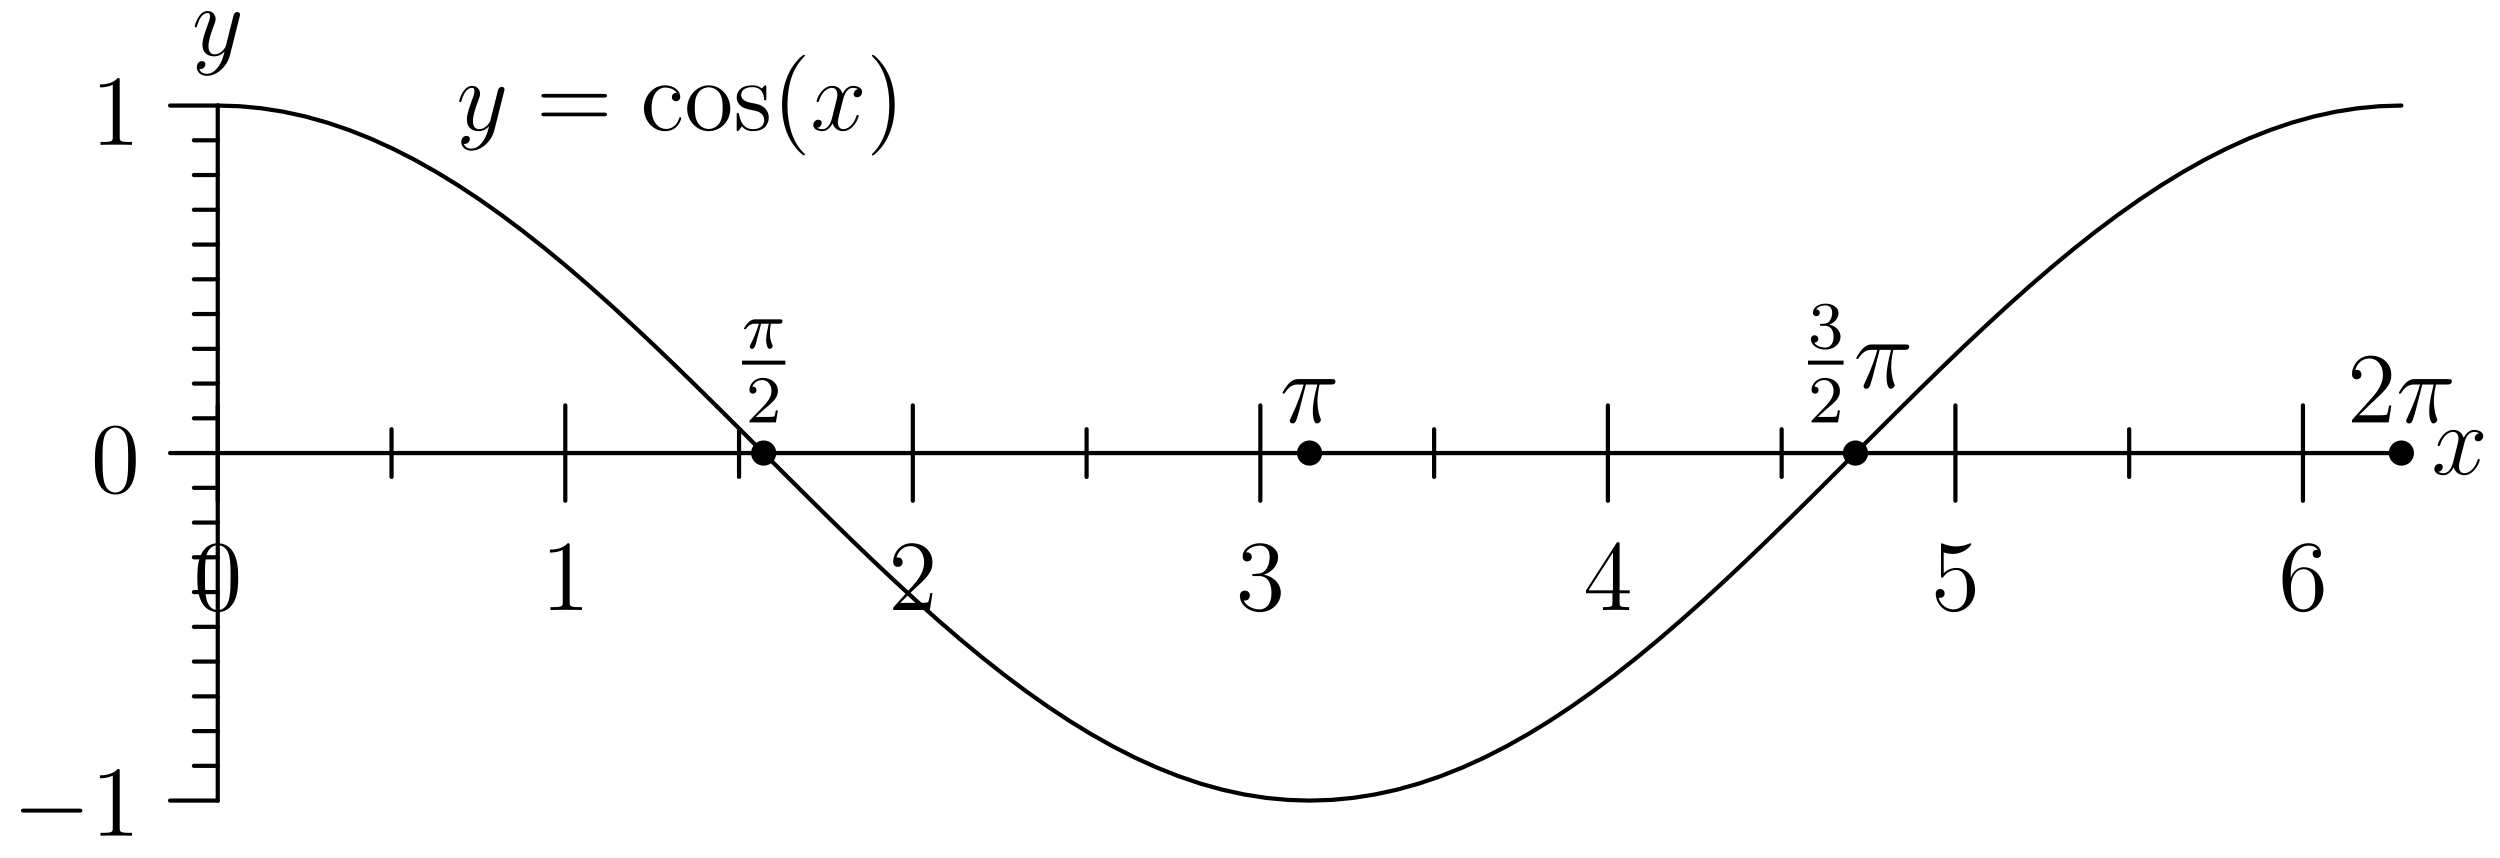
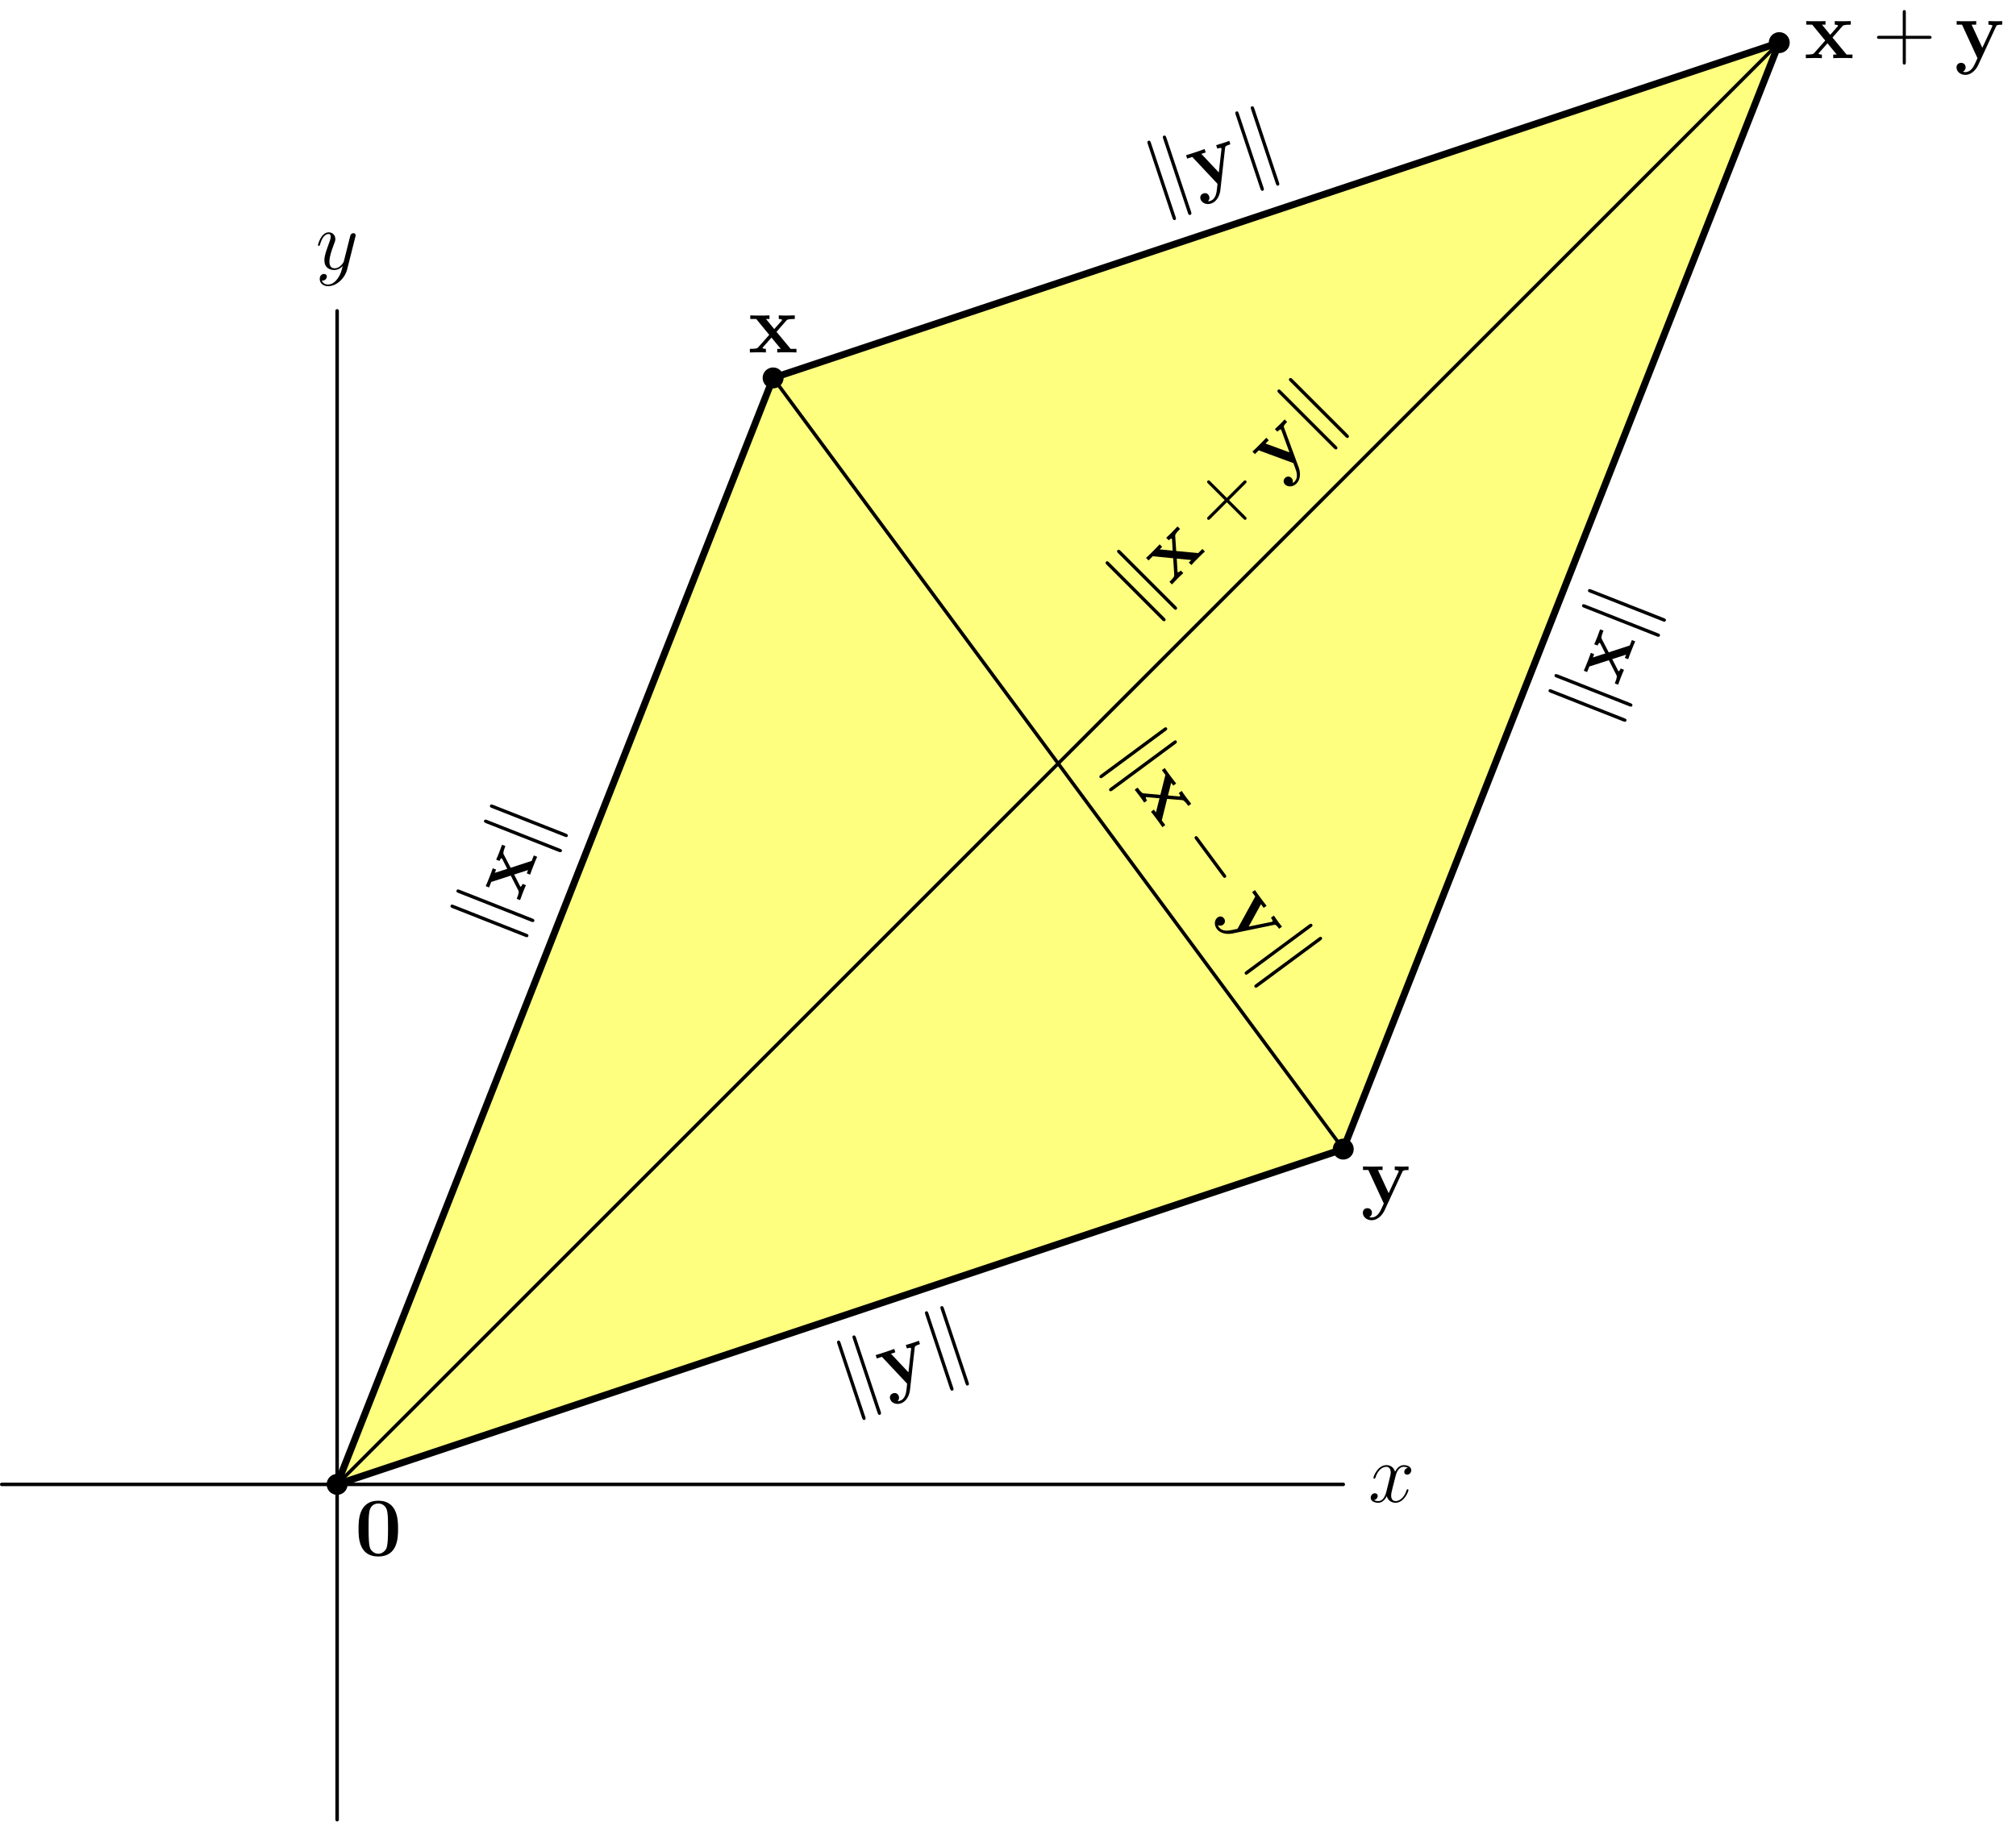
- <svg xmlns="http://www.w3.org/2000/svg" xmlns:xlink="http://www.w3.org/1999/xlink" version="1.1" width="297.384pt" height="101.965pt" viewBox="56.409 53.858 297.384 101.965">
+ <svg xmlns="http://www.w3.org/2000/svg" xmlns:xlink="http://www.w3.org/1999/xlink" version="1.1" width="288.534pt" height="260.753pt" viewBox="56.409 53.858 288.534 260.753">
  <defs>
-     <path id="g1-25" d="M2.264-2.909H3.18C3.013-2.184 2.869-1.594 2.869-1.004C2.869-.948 2.869-.606 2.957-.319C3.061 .016 3.14 .08 3.284 .08C3.459 .08 3.642-.072 3.642-.263C3.642-.319 3.634-.335 3.602-.406C3.435-.773 3.316-1.156 3.316-1.809C3.316-1.993 3.316-2.327 3.435-2.909H4.4C4.527-2.909 4.615-2.909 4.694-2.973C4.79-3.061 4.814-3.164 4.814-3.212C4.814-3.435 4.615-3.435 4.479-3.435H1.602C1.435-3.435 1.132-3.435 .741-3.053C.454-2.766 .231-2.399 .231-2.343C.231-2.271 .287-2.248 .351-2.248C.43-2.248 .446-2.271 .494-2.335C.885-2.909 1.355-2.909 1.538-2.909H2C1.769-2.064 1.347-1.1 1.052-.518C.996-.399 .917-.239 .917-.167C.917 0 1.052 .08 1.18 .08C1.482 .08 1.562-.223 1.73-.877L2.264-2.909Z" />
-     <path id="g3-50" d="M2.248-1.626C2.375-1.745 2.71-2.008 2.837-2.12C3.332-2.574 3.802-3.013 3.802-3.738C3.802-4.686 3.005-5.3 2.008-5.3C1.052-5.3 .422-4.575 .422-3.866C.422-3.475 .733-3.419 .845-3.419C1.012-3.419 1.259-3.539 1.259-3.842C1.259-4.256 .861-4.256 .765-4.256C.996-4.838 1.53-5.037 1.921-5.037C2.662-5.037 3.045-4.407 3.045-3.738C3.045-2.909 2.463-2.303 1.522-1.339L.518-.303C.422-.215 .422-.199 .422 0H3.571L3.802-1.427H3.555C3.531-1.267 3.467-.869 3.371-.717C3.324-.654 2.718-.654 2.59-.654H1.172L2.248-1.626Z" />
-     <path id="g3-51" d="M2.016-2.662C2.646-2.662 3.045-2.2 3.045-1.363C3.045-.367 2.479-.072 2.056-.072C1.618-.072 1.02-.231 .741-.654C1.028-.654 1.227-.837 1.227-1.1C1.227-1.355 1.044-1.538 .789-1.538C.574-1.538 .351-1.403 .351-1.084C.351-.327 1.164 .167 2.072 .167C3.132 .167 3.873-.566 3.873-1.363C3.873-2.024 3.347-2.63 2.534-2.805C3.164-3.029 3.634-3.571 3.634-4.208S2.917-5.3 2.088-5.3C1.235-5.3 .59-4.838 .59-4.232C.59-3.937 .789-3.81 .996-3.81C1.243-3.81 1.403-3.985 1.403-4.216C1.403-4.511 1.148-4.623 .972-4.631C1.307-5.069 1.921-5.093 2.064-5.093C2.271-5.093 2.877-5.029 2.877-4.208C2.877-3.65 2.646-3.316 2.534-3.188C2.295-2.941 2.112-2.925 1.626-2.893C1.474-2.885 1.411-2.877 1.411-2.774C1.411-2.662 1.482-2.662 1.618-2.662H2.016Z" />
-     <path id="g2-25" d="M3.096-4.507H4.447C4.125-3.168 3.921-2.295 3.921-1.339C3.921-1.172 3.921 .12 4.411 .12C4.663 .12 4.878-.108 4.878-.311C4.878-.371 4.878-.395 4.794-.574C4.471-1.399 4.471-2.427 4.471-2.511C4.471-2.582 4.471-3.431 4.722-4.507H6.061C6.217-4.507 6.611-4.507 6.611-4.89C6.611-5.153 6.384-5.153 6.169-5.153H2.236C1.961-5.153 1.554-5.153 1.004-4.567C.693-4.22 .311-3.587 .311-3.515S.371-3.419 .442-3.419C.526-3.419 .538-3.455 .598-3.527C1.219-4.507 1.841-4.507 2.14-4.507H2.821C2.558-3.61 2.26-2.57 1.279-.478C1.184-.287 1.184-.263 1.184-.191C1.184 .06 1.399 .12 1.506 .12C1.853 .12 1.949-.191 2.092-.693C2.283-1.303 2.283-1.327 2.403-1.805L3.096-4.507Z" />
+     <path id="g1-0" d="M7.878-2.75C8.082-2.75 8.297-2.75 8.297-2.989S8.082-3.228 7.878-3.228H1.411C1.207-3.228 .992-3.228 .992-2.989S1.207-2.75 1.411-2.75H7.878Z" />
+     <path id="g1-107" d="M2.056-8.56C2.056-8.751 2.056-8.966 1.817-8.966S1.578-8.703 1.578-8.524V2.546C1.578 2.738 1.578 2.989 1.817 2.989S2.056 2.774 2.056 2.582V-8.56ZM4.388-8.524C4.388-8.715 4.388-8.966 4.148-8.966S3.909-8.751 3.909-8.56V2.582C3.909 2.774 3.909 2.989 4.148 2.989S4.388 2.726 4.388 2.546V-8.524Z" />
+     <path id="g3-43" d="M4.77-2.762H8.07C8.237-2.762 8.452-2.762 8.452-2.977C8.452-3.204 8.249-3.204 8.07-3.204H4.77V-6.504C4.77-6.671 4.77-6.886 4.555-6.886C4.328-6.886 4.328-6.683 4.328-6.504V-3.204H1.028C.861-3.204 .646-3.204 .646-2.989C.646-2.762 .849-2.762 1.028-2.762H4.328V.538C4.328 .705 4.328 .921 4.543 .921C4.77 .921 4.77 .717 4.77 .538V-2.762Z" />
    <path id="g2-120" d="M5.667-4.878C5.284-4.806 5.141-4.519 5.141-4.292C5.141-4.005 5.368-3.909 5.535-3.909C5.894-3.909 6.145-4.22 6.145-4.543C6.145-5.045 5.571-5.272 5.069-5.272C4.34-5.272 3.933-4.555 3.826-4.328C3.551-5.224 2.809-5.272 2.594-5.272C1.375-5.272 .729-3.706 .729-3.443C.729-3.395 .777-3.335 .861-3.335C.956-3.335 .98-3.407 1.004-3.455C1.411-4.782 2.212-5.033 2.558-5.033C3.096-5.033 3.204-4.531 3.204-4.244C3.204-3.981 3.132-3.706 2.989-3.132L2.582-1.494C2.403-.777 2.056-.12 1.423-.12C1.363-.12 1.064-.12 .813-.275C1.243-.359 1.339-.717 1.339-.861C1.339-1.1 1.16-1.243 .933-1.243C.646-1.243 .335-.992 .335-.61C.335-.108 .897 .12 1.411 .12C1.985 .12 2.391-.335 2.642-.825C2.833-.12 3.431 .12 3.873 .12C5.093 .12 5.738-1.447 5.738-1.71C5.738-1.769 5.691-1.817 5.619-1.817C5.511-1.817 5.499-1.757 5.464-1.662C5.141-.61 4.447-.12 3.909-.12C3.491-.12 3.264-.43 3.264-.921C3.264-1.184 3.312-1.375 3.503-2.164L3.921-3.79C4.101-4.507 4.507-5.033 5.057-5.033C5.081-5.033 5.416-5.033 5.667-4.878Z" />
    <path id="g2-121" d="M3.144 1.339C2.821 1.793 2.355 2.2 1.769 2.2C1.626 2.2 1.052 2.176 .873 1.626C.909 1.638 .968 1.638 .992 1.638C1.351 1.638 1.59 1.327 1.59 1.052S1.363 .681 1.184 .681C.992 .681 .574 .825 .574 1.411C.574 2.02 1.088 2.439 1.769 2.439C2.965 2.439 4.172 1.339 4.507 .012L5.679-4.651C5.691-4.71 5.715-4.782 5.715-4.854C5.715-5.033 5.571-5.153 5.392-5.153C5.284-5.153 5.033-5.105 4.937-4.746L4.053-1.231C3.993-1.016 3.993-.992 3.897-.861C3.658-.526 3.264-.12 2.69-.12C2.02-.12 1.961-.777 1.961-1.1C1.961-1.781 2.283-2.702 2.606-3.563C2.738-3.909 2.809-4.077 2.809-4.316C2.809-4.818 2.451-5.272 1.865-5.272C.765-5.272 .323-3.539 .323-3.443C.323-3.395 .371-3.335 .454-3.335C.562-3.335 .574-3.383 .622-3.551C.909-4.555 1.363-5.033 1.829-5.033C1.937-5.033 2.14-5.033 2.14-4.639C2.14-4.328 2.008-3.981 1.829-3.527C1.243-1.961 1.243-1.566 1.243-1.279C1.243-.143 2.056 .12 2.654 .12C3.001 .12 3.431 .012 3.85-.43L3.862-.418C3.682 .287 3.563 .753 3.144 1.339Z" />
-     <path id="g4-40" d="M3.885 2.905C3.885 2.869 3.885 2.845 3.682 2.642C2.487 1.435 1.817-.538 1.817-2.977C1.817-5.296 2.379-7.293 3.766-8.703C3.885-8.811 3.885-8.835 3.885-8.871C3.885-8.942 3.826-8.966 3.778-8.966C3.622-8.966 2.642-8.106 2.056-6.934C1.447-5.727 1.172-4.447 1.172-2.977C1.172-1.913 1.339-.49 1.961 .789C2.666 2.224 3.646 3.001 3.778 3.001C3.826 3.001 3.885 2.977 3.885 2.905Z" />
-     <path id="g4-41" d="M3.371-2.977C3.371-3.885 3.252-5.368 2.582-6.755C1.877-8.189 .897-8.966 .765-8.966C.717-8.966 .658-8.942 .658-8.871C.658-8.835 .658-8.811 .861-8.608C2.056-7.4 2.726-5.428 2.726-2.989C2.726-.669 2.164 1.327 .777 2.738C.658 2.845 .658 2.869 .658 2.905C.658 2.977 .717 3.001 .765 3.001C.921 3.001 1.901 2.14 2.487 .968C3.096-.251 3.371-1.542 3.371-2.977Z" />
-     <path id="g4-48" d="M5.356-3.826C5.356-4.818 5.296-5.786 4.866-6.695C4.376-7.687 3.515-7.95 2.929-7.95C2.236-7.95 1.387-7.603 .944-6.611C.61-5.858 .49-5.117 .49-3.826C.49-2.666 .574-1.793 1.004-.944C1.47-.036 2.295 .251 2.917 .251C3.957 .251 4.555-.371 4.902-1.064C5.332-1.961 5.356-3.132 5.356-3.826ZM2.917 .012C2.534 .012 1.757-.203 1.53-1.506C1.399-2.224 1.399-3.132 1.399-3.969C1.399-4.949 1.399-5.834 1.59-6.539C1.793-7.34 2.403-7.711 2.917-7.711C3.371-7.711 4.065-7.436 4.292-6.408C4.447-5.727 4.447-4.782 4.447-3.969C4.447-3.168 4.447-2.26 4.316-1.53C4.089-.215 3.335 .012 2.917 .012Z" />
-     <path id="g4-49" d="M3.443-7.663C3.443-7.938 3.443-7.95 3.204-7.95C2.917-7.627 2.319-7.185 1.088-7.185V-6.838C1.363-6.838 1.961-6.838 2.618-7.149V-.921C2.618-.49 2.582-.347 1.53-.347H1.16V0C1.482-.024 2.642-.024 3.037-.024S4.579-.024 4.902 0V-.347H4.531C3.479-.347 3.443-.49 3.443-.921V-7.663Z" />
-     <path id="g4-50" d="M5.26-2.008H4.997C4.961-1.805 4.866-1.148 4.746-.956C4.663-.849 3.981-.849 3.622-.849H1.411C1.733-1.124 2.463-1.889 2.774-2.176C4.591-3.85 5.26-4.471 5.26-5.655C5.26-7.03 4.172-7.95 2.786-7.95S.586-6.767 .586-5.738C.586-5.129 1.112-5.129 1.148-5.129C1.399-5.129 1.71-5.308 1.71-5.691C1.71-6.025 1.482-6.253 1.148-6.253C1.04-6.253 1.016-6.253 .98-6.241C1.207-7.054 1.853-7.603 2.63-7.603C3.646-7.603 4.268-6.755 4.268-5.655C4.268-4.639 3.682-3.754 3.001-2.989L.586-.287V0H4.949L5.26-2.008Z" />
-     <path id="g4-51" d="M2.2-4.292C1.997-4.28 1.949-4.268 1.949-4.16C1.949-4.041 2.008-4.041 2.224-4.041H2.774C3.79-4.041 4.244-3.204 4.244-2.056C4.244-.49 3.431-.072 2.845-.072C2.271-.072 1.291-.347 .944-1.136C1.327-1.076 1.674-1.291 1.674-1.722C1.674-2.068 1.423-2.307 1.088-2.307C.801-2.307 .49-2.14 .49-1.686C.49-.622 1.554 .251 2.881 .251C4.304 .251 5.356-.837 5.356-2.044C5.356-3.144 4.471-4.005 3.324-4.208C4.364-4.507 5.033-5.38 5.033-6.312C5.033-7.257 4.053-7.95 2.893-7.95C1.698-7.95 .813-7.221 .813-6.348C.813-5.87 1.184-5.774 1.363-5.774C1.614-5.774 1.901-5.954 1.901-6.312C1.901-6.695 1.614-6.862 1.351-6.862C1.279-6.862 1.255-6.862 1.219-6.85C1.674-7.663 2.798-7.663 2.857-7.663C3.252-7.663 4.029-7.484 4.029-6.312C4.029-6.085 3.993-5.416 3.646-4.902C3.288-4.376 2.881-4.34 2.558-4.328L2.2-4.292Z" />
-     <path id="g4-52" d="M4.316-7.783C4.316-8.01 4.316-8.07 4.148-8.07C4.053-8.07 4.017-8.07 3.921-7.926L.323-2.343V-1.997H3.467V-.909C3.467-.466 3.443-.347 2.57-.347H2.331V0C2.606-.024 3.551-.024 3.885-.024S5.177-.024 5.452 0V-.347H5.212C4.352-.347 4.316-.466 4.316-.909V-1.997H5.523V-2.343H4.316V-7.783ZM3.527-6.85V-2.343H.622L3.527-6.85Z" />
-     <path id="g4-53" d="M1.53-6.85C2.044-6.683 2.463-6.671 2.594-6.671C3.945-6.671 4.806-7.663 4.806-7.831C4.806-7.878 4.782-7.938 4.71-7.938C4.686-7.938 4.663-7.938 4.555-7.89C3.885-7.603 3.312-7.568 3.001-7.568C2.212-7.568 1.65-7.807 1.423-7.902C1.339-7.938 1.315-7.938 1.303-7.938C1.207-7.938 1.207-7.867 1.207-7.675V-4.125C1.207-3.909 1.207-3.838 1.351-3.838C1.411-3.838 1.423-3.85 1.542-3.993C1.877-4.483 2.439-4.77 3.037-4.77C3.67-4.77 3.981-4.184 4.077-3.981C4.28-3.515 4.292-2.929 4.292-2.475S4.292-1.339 3.957-.801C3.694-.371 3.228-.072 2.702-.072C1.913-.072 1.136-.61 .921-1.482C.98-1.459 1.052-1.447 1.112-1.447C1.315-1.447 1.638-1.566 1.638-1.973C1.638-2.307 1.411-2.499 1.112-2.499C.897-2.499 .586-2.391 .586-1.925C.586-.909 1.399 .251 2.726 .251C4.077 .251 5.26-.885 5.26-2.403C5.26-3.826 4.304-5.009 3.049-5.009C2.367-5.009 1.841-4.71 1.53-4.376V-6.85Z" />
-     <path id="g4-54" d="M1.47-4.16C1.47-7.185 2.941-7.663 3.587-7.663C4.017-7.663 4.447-7.532 4.674-7.173C4.531-7.173 4.077-7.173 4.077-6.683C4.077-6.42 4.256-6.193 4.567-6.193C4.866-6.193 5.069-6.372 5.069-6.719C5.069-7.34 4.615-7.95 3.575-7.95C2.068-7.95 .49-6.408 .49-3.778C.49-.49 1.925 .251 2.941 .251C4.244 .251 5.356-.885 5.356-2.439C5.356-4.029 4.244-5.093 3.049-5.093C1.985-5.093 1.59-4.172 1.47-3.838V-4.16ZM2.941-.072C2.188-.072 1.829-.741 1.722-.992C1.614-1.303 1.494-1.889 1.494-2.726C1.494-3.67 1.925-4.854 3.001-4.854C3.658-4.854 4.005-4.411 4.184-4.005C4.376-3.563 4.376-2.965 4.376-2.451C4.376-1.841 4.376-1.303 4.148-.849C3.85-.275 3.419-.072 2.941-.072Z" />
-     <path id="g4-61" d="M8.07-3.873C8.237-3.873 8.452-3.873 8.452-4.089C8.452-4.316 8.249-4.316 8.07-4.316H1.028C.861-4.316 .646-4.316 .646-4.101C.646-3.873 .849-3.873 1.028-3.873H8.07ZM8.07-1.65C8.237-1.65 8.452-1.65 8.452-1.865C8.452-2.092 8.249-2.092 8.07-2.092H1.028C.861-2.092 .646-2.092 .646-1.877C.646-1.65 .849-1.65 1.028-1.65H8.07Z" />
-     <path id="g4-99" d="M4.328-4.423C4.184-4.423 3.742-4.423 3.742-3.933C3.742-3.646 3.945-3.443 4.232-3.443C4.507-3.443 4.734-3.61 4.734-3.957C4.734-4.758 3.897-5.332 2.929-5.332C1.53-5.332 .418-4.089 .418-2.582C.418-1.052 1.566 .12 2.917 .12C4.495 .12 4.854-1.315 4.854-1.423S4.77-1.53 4.734-1.53C4.627-1.53 4.615-1.494 4.579-1.351C4.316-.502 3.67-.143 3.025-.143C2.295-.143 1.327-.777 1.327-2.594C1.327-4.579 2.343-5.069 2.941-5.069C3.395-5.069 4.053-4.89 4.328-4.423Z" />
-     <path id="g4-111" d="M5.487-2.558C5.487-4.101 4.316-5.332 2.929-5.332C1.494-5.332 .359-4.065 .359-2.558C.359-1.028 1.554 .12 2.917 .12C4.328 .12 5.487-1.052 5.487-2.558ZM2.929-.143C2.487-.143 1.949-.335 1.602-.921C1.279-1.459 1.267-2.164 1.267-2.666C1.267-3.12 1.267-3.85 1.638-4.388C1.973-4.902 2.499-5.093 2.917-5.093C3.383-5.093 3.885-4.878 4.208-4.411C4.579-3.862 4.579-3.108 4.579-2.666C4.579-2.248 4.579-1.506 4.268-.944C3.933-.371 3.383-.143 2.929-.143Z" />
-     <path id="g4-115" d="M3.921-5.057C3.921-5.272 3.921-5.332 3.802-5.332C3.706-5.332 3.479-5.069 3.395-4.961C3.025-5.26 2.654-5.332 2.271-5.332C.825-5.332 .395-4.543 .395-3.885C.395-3.754 .395-3.335 .849-2.917C1.231-2.582 1.638-2.499 2.188-2.391C2.845-2.26 3.001-2.224 3.3-1.985C3.515-1.805 3.67-1.542 3.67-1.207C3.67-.693 3.371-.12 2.319-.12C1.53-.12 .956-.574 .693-1.769C.646-1.985 .646-1.997 .634-2.008C.61-2.056 .562-2.056 .526-2.056C.395-2.056 .395-1.997 .395-1.781V-.155C.395 .06 .395 .12 .514 .12C.574 .12 .586 .108 .789-.143C.849-.227 .849-.251 1.028-.442C1.482 .12 2.128 .12 2.331 .12C3.587 .12 4.208-.574 4.208-1.518C4.208-2.164 3.814-2.546 3.706-2.654C3.276-3.025 2.953-3.096 2.164-3.24C1.805-3.312 .933-3.479 .933-4.196C.933-4.567 1.184-5.117 2.26-5.117C3.563-5.117 3.634-4.005 3.658-3.634C3.67-3.539 3.754-3.539 3.79-3.539C3.921-3.539 3.921-3.599 3.921-3.814V-5.057Z" />
-     <path id="g0-0" d="M7.878-2.75C8.082-2.75 8.297-2.75 8.297-2.989S8.082-3.228 7.878-3.228H1.411C1.207-3.228 .992-3.228 .992-2.989S1.207-2.75 1.411-2.75H7.878Z" />
+     <path id="g0-48" d="M6.181-3.814C6.181-4.961 6.181-7.843 3.359-7.843C.526-7.843 .526-4.973 .526-3.814C.526-2.666 .526 .143 3.347 .143S6.181-2.63 6.181-3.814ZM3.359-.251C2.977-.251 2.69-.406 2.451-.658C2.152-.956 1.961-1.148 1.961-3.957C1.961-4.794 1.961-5.559 2.056-6.181C2.224-7.364 3.084-7.448 3.347-7.448C3.73-7.448 4.471-7.269 4.639-6.265C4.746-5.655 4.746-4.686 4.746-3.957C4.746-1.136 4.567-.968 4.208-.61C3.969-.371 3.646-.251 3.359-.251Z" />
+     <path id="g0-120" d="M4.029-2.953L5.416-4.543C5.547-4.698 5.655-4.794 6.647-4.794V-5.308C5.978-5.284 5.954-5.284 5.547-5.284C5.2-5.284 4.686-5.284 4.352-5.308V-4.794C4.579-4.794 4.83-4.734 4.83-4.651C4.83-4.627 4.77-4.543 4.746-4.519L3.706-3.347L2.523-4.794H3.025V-5.308C2.75-5.284 1.937-5.284 1.614-5.284C1.255-5.284 .61-5.284 .275-5.308V-4.794H1.124L2.989-2.523L1.435-.765C1.291-.598 1.207-.514 .215-.514V0C.933-.024 .956-.024 1.327-.024C1.674-.024 2.176-.024 2.511 0V-.514C2.283-.514 2.032-.574 2.032-.658C2.032-.669 2.032-.681 2.116-.777L3.312-2.128L4.639-.514H4.136V0C4.423-.024 5.224-.024 5.559-.024C5.918-.024 6.551-.024 6.886 0V-.514H6.049L4.029-2.953Z" />
+     <path id="g0-121" d="M5.918-4.531C5.99-4.698 6.037-4.794 6.802-4.794V-5.308C6.396-5.284 6.348-5.284 5.858-5.284C5.535-5.284 5.511-5.284 4.83-5.308V-4.794C4.842-4.794 5.404-4.794 5.404-4.639C5.404-4.603 5.368-4.531 5.356-4.495L3.957-1.482L2.427-4.794H3.084V-5.308C2.798-5.284 1.985-5.284 1.65-5.284C1.303-5.284 .598-5.284 .287-5.308V-4.794H1.052L3.264 0C3.204 .143 3.037 .49 2.977 .634C2.726 1.172 2.343 1.997 1.506 1.997C1.459 1.997 1.315 1.997 1.184 1.925C1.207 1.913 1.566 1.769 1.566 1.315C1.566 .921 1.279 .669 .921 .669C.55 .669 .263 .921 .263 1.327C.263 1.889 .789 2.391 1.506 2.391C2.487 2.391 3.132 1.506 3.371 .98L5.918-4.531Z" />
  </defs>
  <g id="page1">
-     <g>
-       <g transform="matrix(0.996264 0 0 0.996264 82.3123 107.752)">
-         <path d="M 0 41.495L 0 -41.495" fill="none" stroke="#000000" stroke-linecap="round" stroke-linejoin="round" stroke-miterlimit="10.037" stroke-width="0.502" />
-       </g>
+     <g transform="matrix(0.996264 0 0 0.996264 104.659 266.361)">
+       <circle cx="0" cy="-0" fill="#000000" r="1.506" />
    </g>
-     <g>
-       <g transform="matrix(0.996264 0 0 0.996264 82.3123 107.752)">
-         <path d="M 0 41.495L -5.691 41.495" fill="none" stroke="#000000" stroke-linecap="round" stroke-linejoin="round" stroke-miterlimit="10.037" stroke-width="0.502" />
-       </g>
+     <use x="107.199" y="276.542" xlink:href="#g0-48" />
+     <g transform="matrix(0.996264 0 0 0.996264 104.659 266.361)">
+       <path d="M -48.18 -0L 144.54 0" fill="none" stroke="#000000" stroke-linecap="round" stroke-linejoin="round" stroke-miterlimit="10.037" stroke-width="0.502" />
    </g>
-     <g>
-       <g transform="matrix(0.996264 0 0 0.996264 82.3123 107.752)">
-         <path d="M 0 0L -5.691 -0" fill="none" stroke="#000000" stroke-linecap="round" stroke-linejoin="round" stroke-miterlimit="10.037" stroke-width="0.502" />
-       </g>
+     <use x="252.25" y="268.875" xlink:href="#g2-120" />
+     <g transform="matrix(0.996264 0 0 0.996264 104.659 266.361)">
+       <path d="M 0 48.18L 0 -168.63" fill="none" stroke="#000000" stroke-linecap="round" stroke-linejoin="round" stroke-miterlimit="10.037" stroke-width="0.502" />
    </g>
-     <g>
-       <g transform="matrix(0.996264 0 0 0.996264 82.3123 107.752)">
-         <path d="M 0 -41.495L -5.691 -41.495" fill="none" stroke="#000000" stroke-linecap="round" stroke-linejoin="round" stroke-miterlimit="10.037" stroke-width="0.502" />
-       </g>
+     <use x="101.595" y="92.39" xlink:href="#g2-121" />
+     <g transform="matrix(0.996264 0 0 0.996264 104.659 266.361)">
+       <path d="M 0 0L 144.54 -48.18L 207.174 -207.174L 62.634 -158.994L 0 0Z" fill="#ffff7f" />
    </g>
-     <g>
-       <g transform="matrix(0.996264 0 0 0.996264 82.3123 107.752)">
-         <path d="M 0 37.346L -2.845 37.346" fill="none" stroke="#000000" stroke-linecap="round" stroke-linejoin="round" stroke-miterlimit="10.037" stroke-width="0.502" />
-       </g>
+     <g transform="matrix(0.996264 0 0 0.996264 104.659 266.361)">
+       <path d="M 0 0L 144.54 -48.18L 207.174 -207.174L 62.634 -158.994L 0 0Z" fill="none" stroke="#000000" stroke-linecap="round" stroke-linejoin="round" stroke-miterlimit="10.037" stroke-width="1" />
    </g>
-     <g>
-       <g transform="matrix(0.996264 0 0 0.996264 82.3123 107.752)">
-         <path d="M 0 33.196L -2.845 33.196" fill="none" stroke="#000000" stroke-linecap="round" stroke-linejoin="round" stroke-miterlimit="10.037" stroke-width="0.502" />
-       </g>
+     <g transform="matrix(0.996264 0 0 0.996264 104.659 266.361)">
+       <path d="M 0 0L 207.174 -207.174" fill="none" stroke="#000000" stroke-linecap="round" stroke-linejoin="round" stroke-miterlimit="10.037" stroke-width="0.502" />
    </g>
-     <g>
-       <g transform="matrix(0.996264 0 0 0.996264 82.3123 107.752)">
-         <path d="M 0 29.047L -2.845 29.047" fill="none" stroke="#000000" stroke-linecap="round" stroke-linejoin="round" stroke-miterlimit="10.037" stroke-width="0.502" />
-       </g>
+     <g transform="matrix(0.996264 0 0 0.996264 104.659 266.361)">
+       <path d="M 62.634 -158.994L 144.54 -48.18" fill="none" stroke="#000000" stroke-linecap="round" stroke-linejoin="round" stroke-miterlimit="10.037" stroke-width="0.502" />
    </g>
-     <g>
-       <g transform="matrix(0.996264 0 0 0.996264 82.3123 107.752)">
-         <path d="M 0 24.897L -2.845 24.897" fill="none" stroke="#000000" stroke-linecap="round" stroke-linejoin="round" stroke-miterlimit="10.037" stroke-width="0.502" />
-       </g>
+     <g transform="matrix(0.996264 0 0 0.996264 104.659 266.361)">
+       <circle cx="62.634" cy="-158.994" fill="#000000" r="1.506" />
    </g>
-     <g>
-       <g transform="matrix(0.996264 0 0 0.996264 82.3123 107.752)">
-         <path d="M 0 20.747L -2.845 20.747" fill="none" stroke="#000000" stroke-linecap="round" stroke-linejoin="round" stroke-miterlimit="10.037" stroke-width="0.502" />
-       </g>
+     <g transform="matrix(0.996264 0 0 0.996264 104.659 266.361)">
+       <circle cx="144.54" cy="-48.18" fill="#000000" r="1.506" />
    </g>
-     <g>
-       <g transform="matrix(0.996264 0 0 0.996264 82.3123 107.752)">
-         <path d="M 0 16.598L -2.845 16.598" fill="none" stroke="#000000" stroke-linecap="round" stroke-linejoin="round" stroke-miterlimit="10.037" stroke-width="0.502" />
-       </g>
+     <g transform="matrix(0.996264 0 0 0.996264 104.659 266.361)">
+       <circle cx="207.174" cy="-207.174" fill="#000000" r="1.506" />
    </g>
-     <g>
-       <g transform="matrix(0.996264 0 0 0.996264 82.3123 107.752)">
-         <path d="M 0 12.448L -2.845 12.448" fill="none" stroke="#000000" stroke-linecap="round" stroke-linejoin="round" stroke-miterlimit="10.037" stroke-width="0.502" />
-       </g>
+     <use x="163.514" y="104.315" xlink:href="#g0-120" />
+     <use x="251.199" y="226.151" xlink:href="#g0-121" />
+     <use x="314.65" y="62.185" xlink:href="#g0-120" />
+     <use x="324.405" y="62.185" xlink:href="#g3-43" />
+     <use x="336.166" y="62.185" xlink:href="#g0-121" />
+     <g transform="matrix(.366525 -.930408 .930408 .366525 -87.26143 240.9658)">
+       <use x="127.943" y="181.577" xlink:href="#g1-107" />
+       <use x="133.92" y="181.577" xlink:href="#g0-120" />
+       <use x="141.018" y="181.577" xlink:href="#g1-107" />
    </g>
-     <g>
-       <g transform="matrix(0.996264 0 0 0.996264 82.3123 107.752)">
-         <path d="M 0 8.299L -2.845 8.299" fill="none" stroke="#000000" stroke-linecap="round" stroke-linejoin="round" stroke-miterlimit="10.037" stroke-width="0.502" />
-       </g>
+     <g transform="matrix(.366525 -.930408 .930408 .366525 47.11158 352.4704)">
+       <use x="268.73" y="150.604" xlink:href="#g1-107" />
+       <use x="274.708" y="150.604" xlink:href="#g0-120" />
+       <use x="281.806" y="150.604" xlink:href="#g1-107" />
    </g>
-     <g>
-       <g transform="matrix(0.996264 0 0 0.996264 82.3123 107.752)">
-         <path d="M 0 4.149L -2.845 4.149" fill="none" stroke="#000000" stroke-linecap="round" stroke-linejoin="round" stroke-miterlimit="10.037" stroke-width="0.502" />
-       </g>
+     <g transform="matrix(.948683 -.316228 .316228 .948683 -68.22868 69.23209)">
+       <use x="174.389" y="253.804" xlink:href="#g1-107" />
+       <use x="180.367" y="253.804" xlink:href="#g0-121" />
+       <use x="187.652" y="253.804" xlink:href="#g1-107" />
    </g>
-     <g>
-       <g transform="matrix(0.996264 0 0 0.996264 82.3123 107.752)">
-         <path d="M 0 -4.149L -2.845 -4.149" fill="none" stroke="#000000" stroke-linecap="round" stroke-linejoin="round" stroke-miterlimit="10.037" stroke-width="0.502" />
-       </g>
+     <g transform="matrix(.948683 -.316228 .316228 .948683 -13.59216 78.97189)">
+       <use x="222.097" y="78.377" xlink:href="#g1-107" />
+       <use x="228.075" y="78.377" xlink:href="#g0-121" />
+       <use x="235.36" y="78.377" xlink:href="#g1-107" />
    </g>
-     <g>
-       <g transform="matrix(0.996264 0 0 0.996264 82.3123 107.752)">
-         <path d="M 0 -8.299L -2.845 -8.299" fill="none" stroke="#000000" stroke-linecap="round" stroke-linejoin="round" stroke-miterlimit="10.037" stroke-width="0.502" />
-       </g>
+     <g transform="matrix(.707107 -.707107 .707107 .707107 -22.43779 205.0406)">
+       <use x="215.909" y="126.617" xlink:href="#g1-107" />
+       <use x="221.886" y="126.617" xlink:href="#g0-120" />
+       <use x="231.641" y="126.617" xlink:href="#g3-43" />
+       <use x="243.403" y="126.617" xlink:href="#g0-121" />
+       <use x="250.688" y="126.617" xlink:href="#g1-107" />
    </g>
-     <g>
-       <g transform="matrix(0.996264 0 0 0.996264 82.3123 107.752)">
-         <path d="M 0 -12.448L -2.845 -12.448" fill="none" stroke="#000000" stroke-linecap="round" stroke-linejoin="round" stroke-miterlimit="10.037" stroke-width="0.502" />
-       </g>
+     <g transform="matrix(.594391 .804176 -.804176 .594391 238.838 -108.2395)">
+       <use x="203.173" y="179.657" xlink:href="#g1-107" />
+       <use x="209.15" y="179.657" xlink:href="#g0-120" />
+       <use x="218.906" y="179.657" xlink:href="#g1-0" />
+       <use x="230.861" y="179.657" xlink:href="#g0-121" />
+       <use x="238.146" y="179.657" xlink:href="#g1-107" />
    </g>
-     <g>
-       <g transform="matrix(0.996264 0 0 0.996264 82.3123 107.752)">
-         <path d="M 0 -16.598L -2.845 -16.598" fill="none" stroke="#000000" stroke-linecap="round" stroke-linejoin="round" stroke-miterlimit="10.037" stroke-width="0.502" />
-       </g>
-     </g>
-     <g>
-       <g transform="matrix(0.996264 0 0 0.996264 82.3123 107.752)">
-         <path d="M 0 -20.747L -2.845 -20.747" fill="none" stroke="#000000" stroke-linecap="round" stroke-linejoin="round" stroke-miterlimit="10.037" stroke-width="0.502" />
-       </g>
-     </g>
-     <g>
-       <g transform="matrix(0.996264 0 0 0.996264 82.3123 107.752)">
-         <path d="M 0 -24.897L -2.845 -24.897" fill="none" stroke="#000000" stroke-linecap="round" stroke-linejoin="round" stroke-miterlimit="10.037" stroke-width="0.502" />
-       </g>
-     </g>
-     <g>
-       <g transform="matrix(0.996264 0 0 0.996264 82.3123 107.752)">
-         <path d="M 0 -29.047L -2.845 -29.047" fill="none" stroke="#000000" stroke-linecap="round" stroke-linejoin="round" stroke-miterlimit="10.037" stroke-width="0.502" />
-       </g>
-     </g>
-     <g>
-       <g transform="matrix(0.996264 0 0 0.996264 82.3123 107.752)">
-         <path d="M 0 -33.196L -2.845 -33.196" fill="none" stroke="#000000" stroke-linecap="round" stroke-linejoin="round" stroke-miterlimit="10.037" stroke-width="0.502" />
-       </g>
-     </g>
-     <g>
-       <g transform="matrix(0.996264 0 0 0.996264 82.3123 107.752)">
-         <path d="M 0 -37.346L -2.845 -37.346" fill="none" stroke="#000000" stroke-linecap="round" stroke-linejoin="round" stroke-miterlimit="10.037" stroke-width="0.502" />
-       </g>
-     </g>
-     <use x="57.909" y="153.272" xlink:href="#g0-0" />
-     <use x="67.207" y="153.272" xlink:href="#g4-49" />
-     <use x="67.207" y="112.43" xlink:href="#g4-48" />
-     <use x="67.207" y="71.09" xlink:href="#g4-49" />
-     <g>
-       <g transform="matrix(0.996264 0 0 0.996264 82.3123 107.752)">
-         <path d="M -5.78917e-13 -0L 260.721 0" fill="none" stroke="#000000" stroke-linecap="round" stroke-linejoin="round" stroke-miterlimit="10.037" stroke-width="0.502" />
-       </g>
-     </g>
-     <g>
-       <g transform="matrix(0.996264 0 0 0.996264 82.3123 107.752)">
-         <path d="M 9.82014e-29 -5.691L 9.82014e-29 5.691" fill="none" stroke="#000000" stroke-linecap="round" stroke-linejoin="round" stroke-miterlimit="10.037" stroke-width="0.502" />
-       </g>
-     </g>
-     <g>
-       <g transform="matrix(0.996264 0 0 0.996264 82.3123 107.752)">
-         <path d="M 41.495 -5.691L 41.495 5.691" fill="none" stroke="#000000" stroke-linecap="round" stroke-linejoin="round" stroke-miterlimit="10.037" stroke-width="0.502" />
-       </g>
-     </g>
-     <g>
-       <g transform="matrix(0.996264 0 0 0.996264 82.3123 107.752)">
-         <path d="M 82.99 -5.691L 82.99 5.691" fill="none" stroke="#000000" stroke-linecap="round" stroke-linejoin="round" stroke-miterlimit="10.037" stroke-width="0.502" />
-       </g>
-     </g>
-     <g>
-       <g transform="matrix(0.996264 0 0 0.996264 82.3123 107.752)">
-         <path d="M 124.485 -5.691L 124.485 5.691" fill="none" stroke="#000000" stroke-linecap="round" stroke-linejoin="round" stroke-miterlimit="10.037" stroke-width="0.502" />
-       </g>
-     </g>
-     <g>
-       <g transform="matrix(0.996264 0 0 0.996264 82.3123 107.752)">
-         <path d="M 165.98 -5.691L 165.98 5.691" fill="none" stroke="#000000" stroke-linecap="round" stroke-linejoin="round" stroke-miterlimit="10.037" stroke-width="0.502" />
-       </g>
-     </g>
-     <g>
-       <g transform="matrix(0.996264 0 0 0.996264 82.3123 107.752)">
-         <path d="M 207.475 -5.691L 207.475 5.691" fill="none" stroke="#000000" stroke-linecap="round" stroke-linejoin="round" stroke-miterlimit="10.037" stroke-width="0.502" />
-       </g>
-     </g>
-     <g>
-       <g transform="matrix(0.996264 0 0 0.996264 82.3123 107.752)">
-         <path d="M 248.97 -5.691L 248.97 5.691" fill="none" stroke="#000000" stroke-linecap="round" stroke-linejoin="round" stroke-miterlimit="10.037" stroke-width="0.502" />
-       </g>
-     </g>
-     <g>
-       <g transform="matrix(0.996264 0 0 0.996264 82.3123 107.752)">
-         <path d="M 20.747 -2.845L 20.747 2.845" fill="none" stroke="#000000" stroke-linecap="round" stroke-linejoin="round" stroke-miterlimit="10.037" stroke-width="0.502" />
-       </g>
-     </g>
-     <g>
-       <g transform="matrix(0.996264 0 0 0.996264 82.3123 107.752)">
-         <path d="M 62.242 -2.845L 62.242 2.845" fill="none" stroke="#000000" stroke-linecap="round" stroke-linejoin="round" stroke-miterlimit="10.037" stroke-width="0.502" />
-       </g>
-     </g>
-     <g>
-       <g transform="matrix(0.996264 0 0 0.996264 82.3123 107.752)">
-         <path d="M 103.738 -2.845L 103.738 2.845" fill="none" stroke="#000000" stroke-linecap="round" stroke-linejoin="round" stroke-miterlimit="10.037" stroke-width="0.502" />
-       </g>
-     </g>
-     <g>
-       <g transform="matrix(0.996264 0 0 0.996264 82.3123 107.752)">
-         <path d="M 145.233 -2.845L 145.233 2.845" fill="none" stroke="#000000" stroke-linecap="round" stroke-linejoin="round" stroke-miterlimit="10.037" stroke-width="0.502" />
-       </g>
-     </g>
-     <g>
-       <g transform="matrix(0.996264 0 0 0.996264 82.3123 107.752)">
-         <path d="M 186.728 -2.845L 186.728 2.845" fill="none" stroke="#000000" stroke-linecap="round" stroke-linejoin="round" stroke-miterlimit="10.037" stroke-width="0.502" />
-       </g>
-     </g>
-     <g>
-       <g transform="matrix(0.996264 0 0 0.996264 82.3123 107.752)">
-         <path d="M 228.223 -2.845L 228.223 2.845" fill="none" stroke="#000000" stroke-linecap="round" stroke-linejoin="round" stroke-miterlimit="10.037" stroke-width="0.502" />
-       </g>
-     </g>
-     <use x="79.39" y="126.423" xlink:href="#g4-48" />
-     <use x="120.73" y="126.423" xlink:href="#g4-49" />
-     <use x="162.07" y="126.423" xlink:href="#g4-50" />
-     <use x="203.41" y="126.423" xlink:href="#g4-51" />
-     <use x="244.75" y="126.423" xlink:href="#g4-52" />
-     <use x="286.09" y="126.423" xlink:href="#g4-53" />
-     <use x="327.43" y="126.423" xlink:href="#g4-54" />
-     <g transform="matrix(0.996264 0 0 0.996264 82.3123 107.752)">
-       <path d="M 0 -41.495L 2.607 -41.413L 5.214 -41.168L 7.822 -40.76L 10.429 -40.191L 13.036 -39.464L 15.643 -38.581L 18.25 -37.546L 20.858 -36.362L 23.465 -35.035L 26.072 -33.57L 28.679 -31.973L 31.287 -30.249L 33.894 -28.405L 36.501 -26.45L 39.108 -24.39L 41.715 -22.234L 44.323 -19.99L 46.93 -17.668L 49.537 -15.275L 52.144 -12.823L 54.751 -10.319L 57.359 -7.775L 59.966 -5.201L 62.573 -2.605L 65.18 -2.54084e-15L 67.787 2.605L 70.395 5.201L 73.002 7.775L 75.609 10.319L 78.216 12.823L 80.823 15.275L 83.431 17.668L 86.038 19.99L 88.645 22.234L 91.252 24.39L 93.859 26.45L 96.467 28.405L 99.074 30.249L 101.681 31.973L 104.288 33.57L 106.896 35.035L 109.503 36.362L 112.11 37.546L 114.717 38.581L 117.324 39.464L 119.932 40.191L 122.539 40.76L 125.146 41.168L 127.753 41.413L 130.36 41.495L 132.968 41.413L 135.575 41.168L 138.182 40.76L 140.789 40.191L 143.397 39.464L 146.004 38.581L 148.611 37.546L 151.218 36.362L 153.825 35.035L 156.433 33.57L 159.04 31.973L 161.647 30.249L 164.254 28.405L 166.861 26.45L 169.469 24.39L 172.076 22.234L 174.683 19.99L 177.29 17.668L 179.897 15.275L 182.505 12.823L 185.112 10.319L 187.719 7.775L 190.326 5.201L 192.933 2.605L 195.541 7.62251e-15L 198.148 -2.605L 200.755 -5.201L 203.362 -7.775L 205.97 -10.319L 208.577 -12.823L 211.184 -15.275L 213.791 -17.668L 216.398 -19.99L 219.006 -22.234L 221.613 -24.39L 224.22 -26.45L 226.827 -28.405L 229.434 -30.249L 232.042 -31.973L 234.649 -33.57L 237.256 -35.035L 239.863 -36.362L 242.47 -37.546L 245.078 -38.581L 247.685 -39.464L 250.292 -40.191L 252.899 -40.76L 255.506 -41.168L 258.114 -41.413L 260.721 -41.495" fill="none" stroke="#000000" stroke-linecap="round" stroke-linejoin="round" stroke-miterlimit="10.037" stroke-width="0.502" />
-     </g>
-     <use x="345.65" y="110.266" xlink:href="#g2-120" />
-     <use x="79.248" y="60.441" xlink:href="#g2-121" />
-     <g transform="matrix(0.996264 0 0 0.996264 82.3123 107.752)">
-       <circle cx="260.721" cy="-0" fill="#000000" r="1.506" />
-     </g>
-     <use x="335.602" y="104.106" xlink:href="#g4-50" />
-     <use x="341.455" y="104.106" xlink:href="#g2-25" />
-     <g transform="matrix(0.996264 0 0 0.996264 82.3123 107.752)">
-       <circle cx="130.36" cy="-0" fill="#000000" r="1.506" />
-     </g>
-     <use x="208.655" y="104.106" xlink:href="#g2-25" />
-     <g transform="matrix(0.996264 0 0 0.996264 82.3123 107.752)">
-       <circle cx="65.18" cy="-0" fill="#000000" r="1.506" />
-     </g>
-     <use x="144.678" y="95.276" xlink:href="#g1-25" />
-     <rect x="144.678" y="96.755" height=".478" width="5.149" />
-     <use x="145.136" y="104.106" xlink:href="#g3-50" />
-     <g transform="matrix(0.996264 0 0 0.996264 82.3123 107.752)">
-       <circle cx="195.541" cy="-0" fill="#000000" r="1.506" />
-     </g>
-     <use x="271.475" y="95.276" xlink:href="#g3-51" />
-     <rect x="271.475" y="96.755" height=".478" width="4.234" />
-     <use x="271.475" y="104.106" xlink:href="#g3-50" />
-     <use x="276.904" y="99.983" xlink:href="#g2-25" />
-     <use x="110.707" y="69.341" xlink:href="#g2-121" />
-     <use x="120.164" y="69.341" xlink:href="#g4-61" />
-     <use x="132.59" y="69.341" xlink:href="#g4-99" />
-     <use x="137.792" y="69.341" xlink:href="#g4-111" />
-     <use x="143.645" y="69.341" xlink:href="#g4-115" />
-     <use x="148.263" y="69.341" xlink:href="#g4-40" />
-     <use x="152.815" y="69.341" xlink:href="#g2-120" />
-     <use x="159.467" y="69.341" xlink:href="#g4-41" />
  </g>
</svg>
